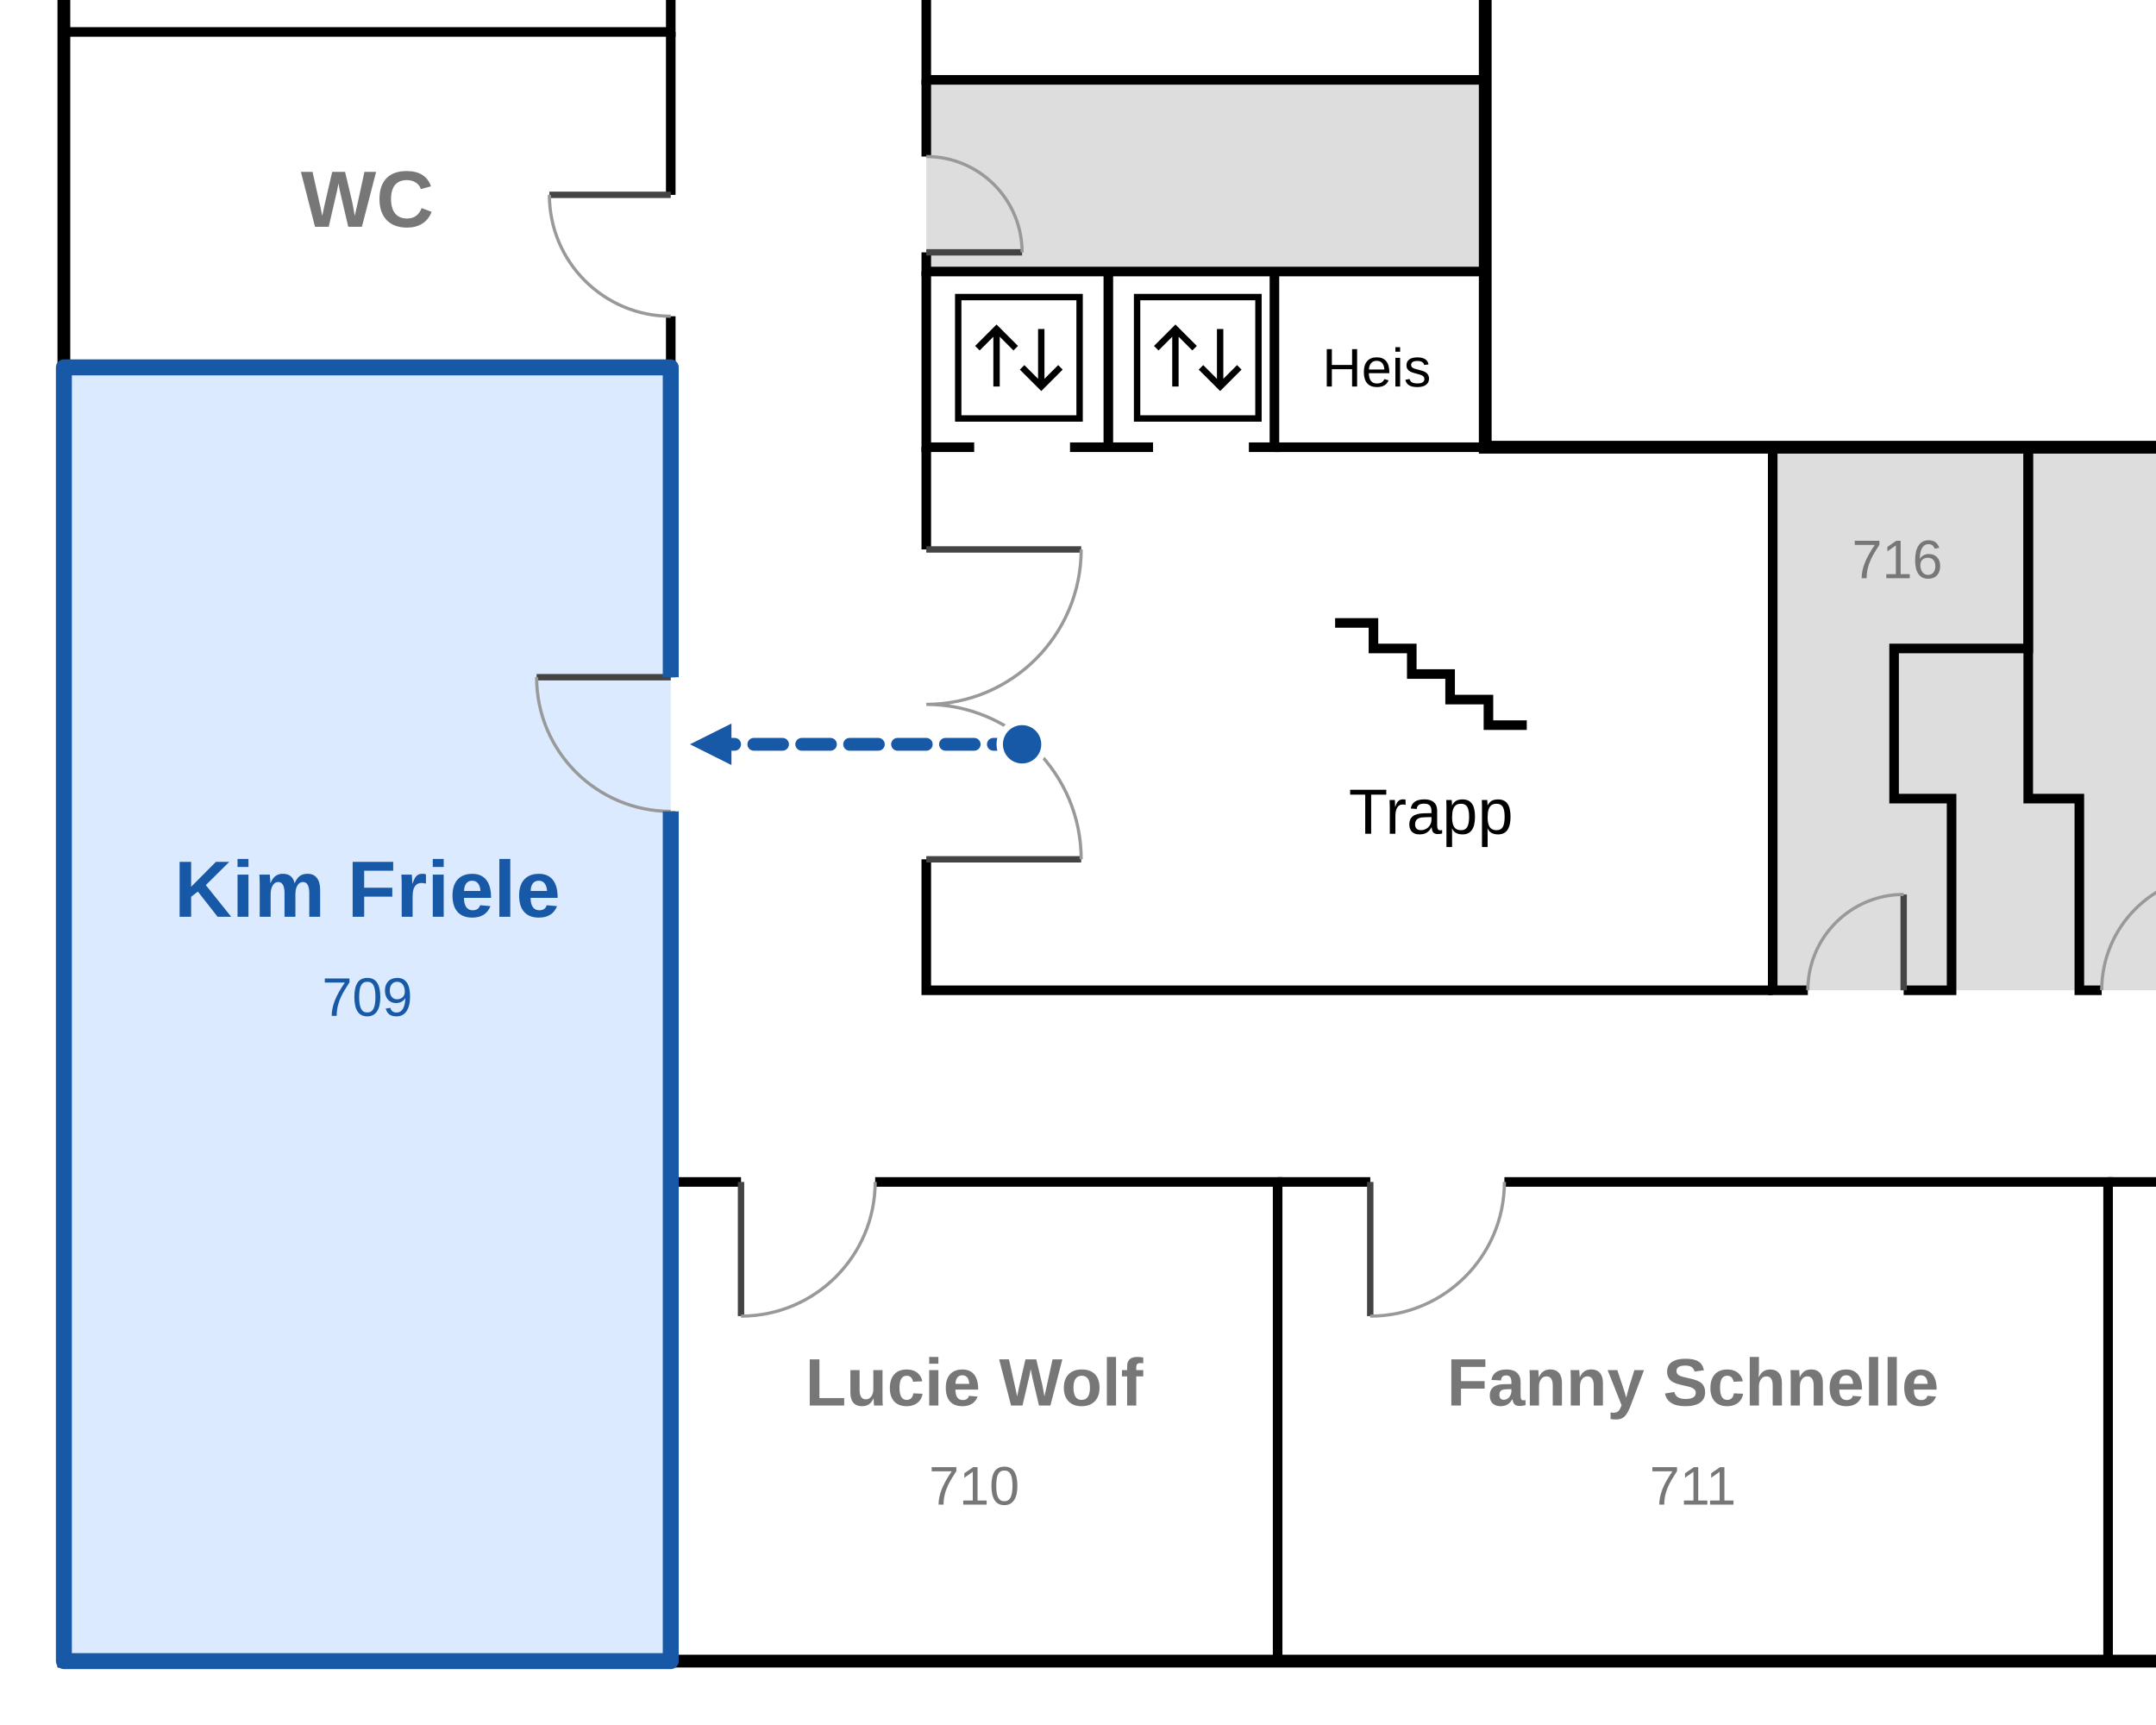
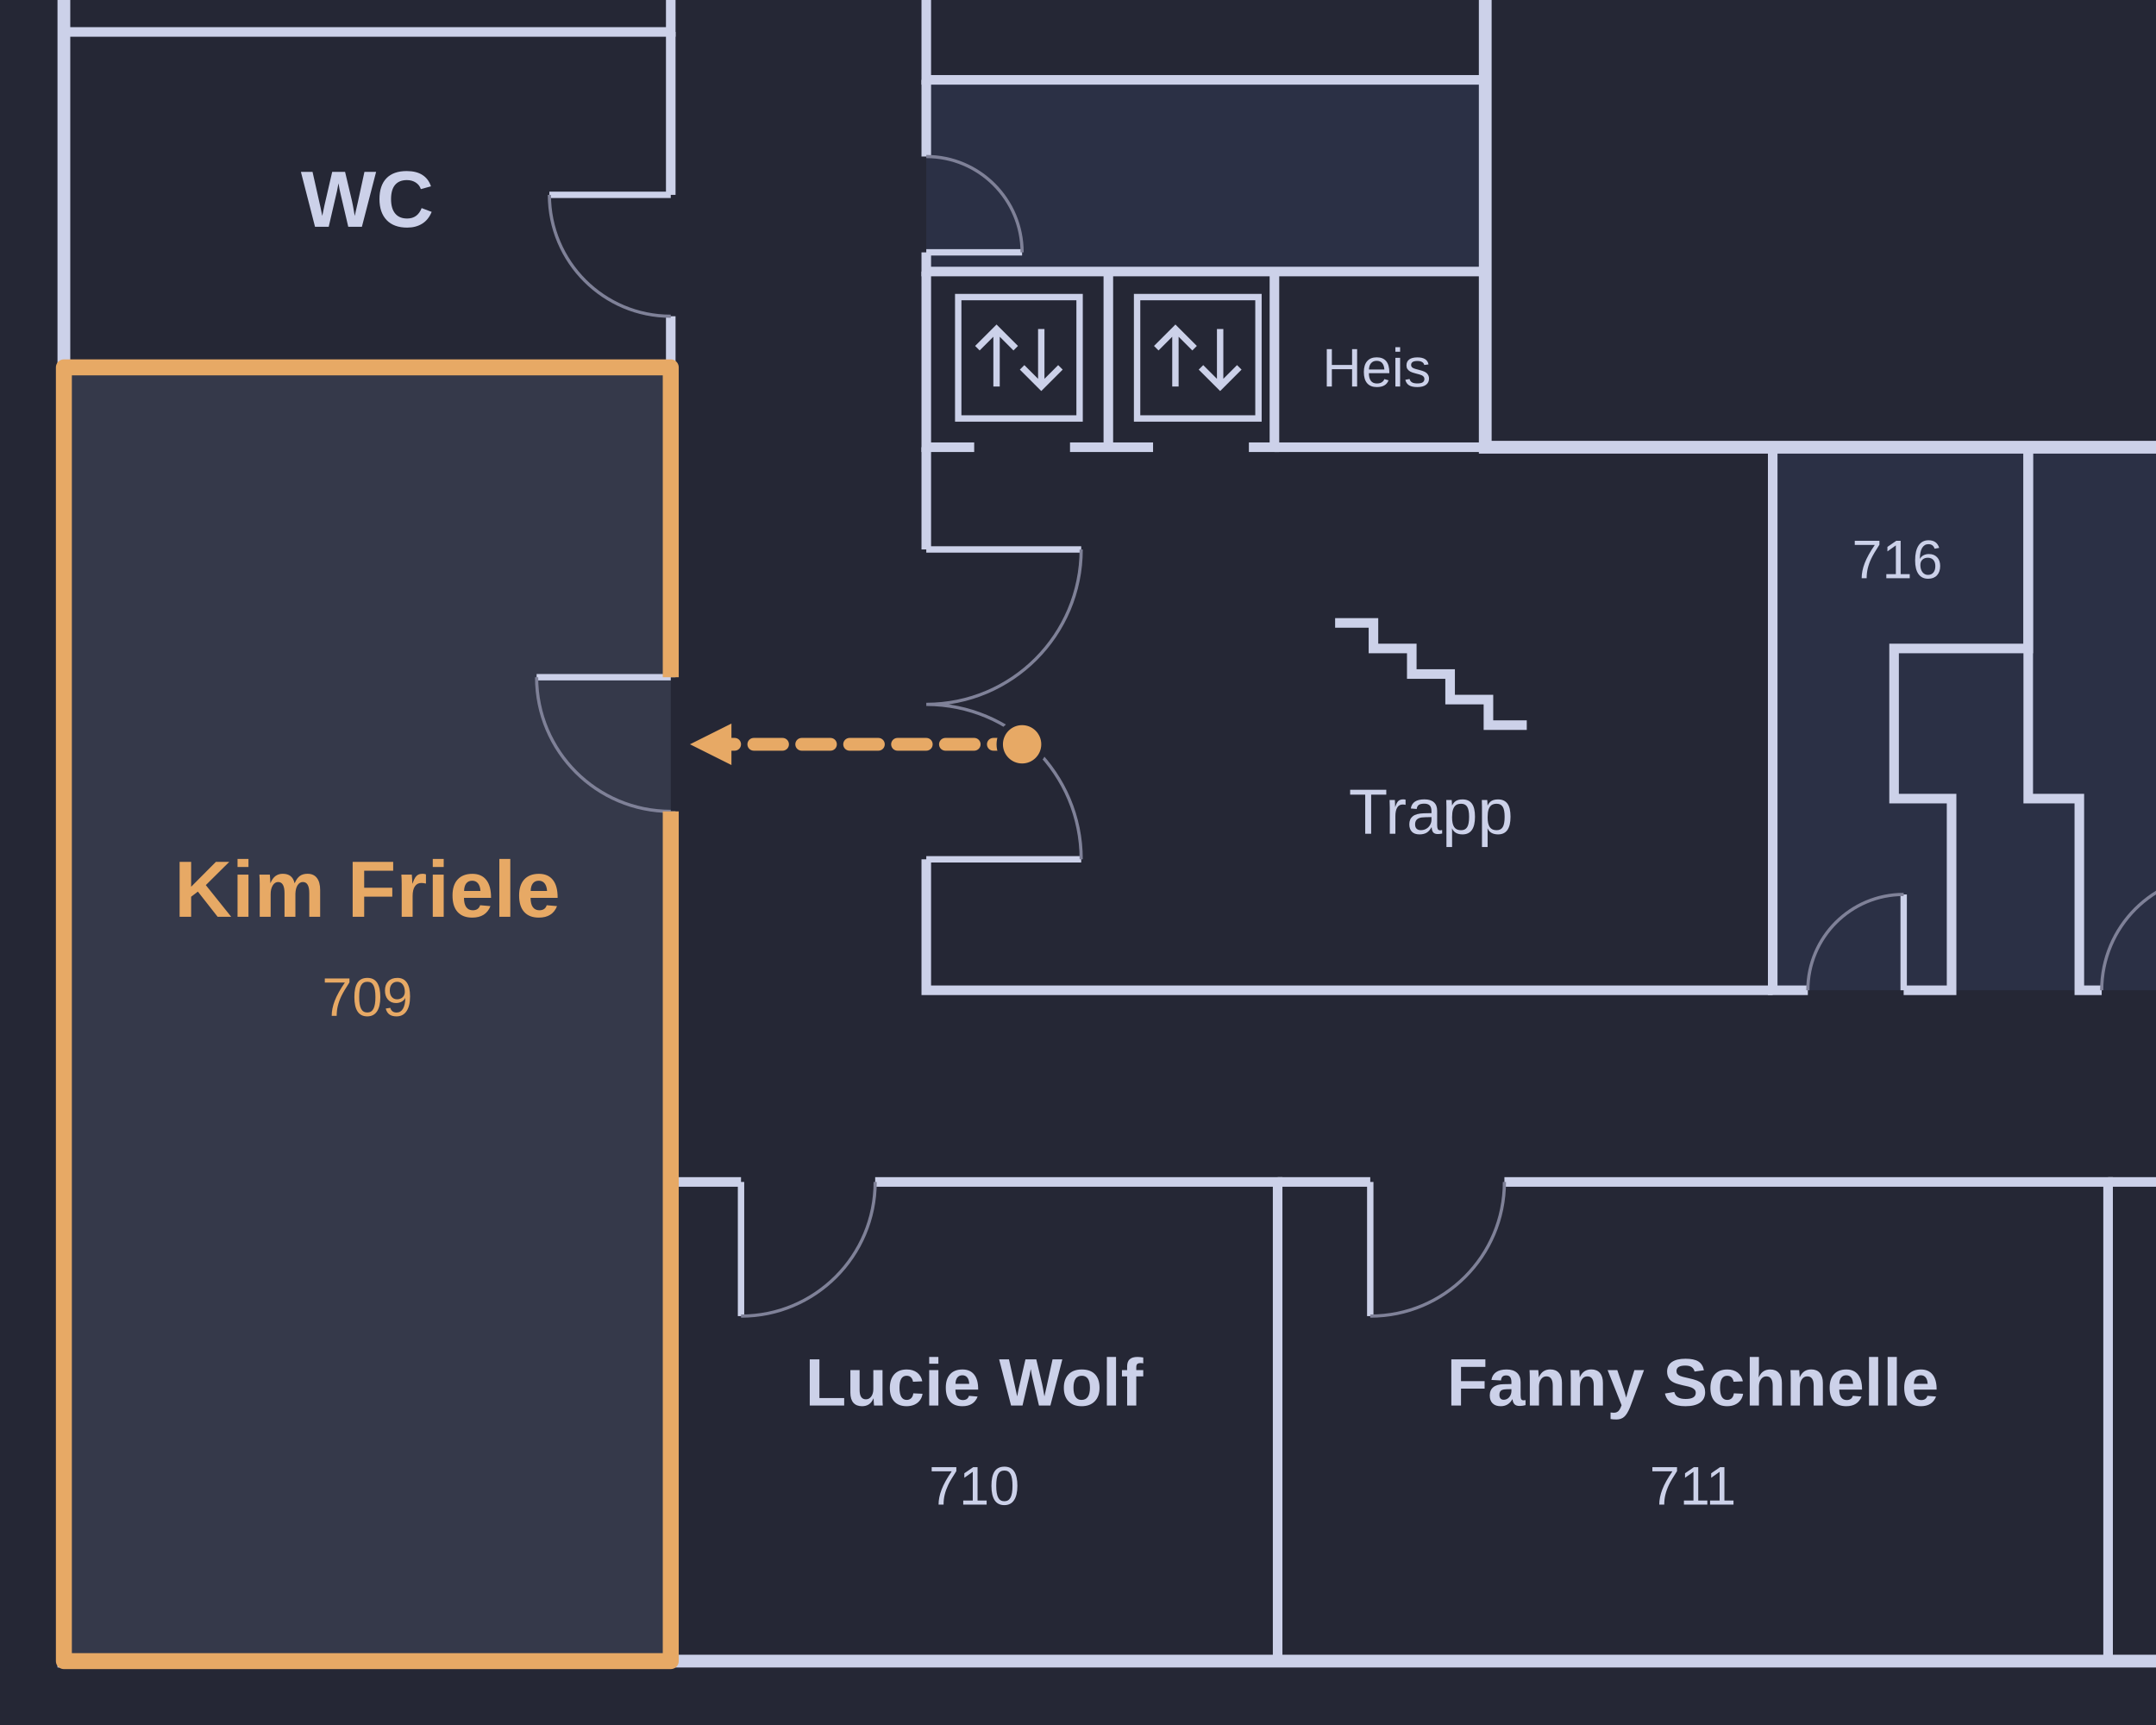
<svg xmlns="http://www.w3.org/2000/svg" xmlns:xlink="http://www.w3.org/1999/xlink" width="675" height="540" viewBox="0 110 675 540" role="img" aria-labelledby="room-709-map-title room-709-map-description" lang="nb">
  <defs>
-     <g id="room-709-stair-symbol" fill="none" stroke="black" stroke-width="3">
+     <g id="room-709-stair-symbol" fill="none" stroke="#ccd1e9" stroke-width="3">
      <path d="M 0,0 H 12 V 8 H 24 V 16 H 36 V 24 H 48 V 32 H 60" />
    </g>
-     <g id="room-709-lift-symbol" fill="none" stroke="black" stroke-width="2">
+     <g id="room-709-lift-symbol" fill="none" stroke="#ccd1e9" stroke-width="2">
      <rect width="38" height="38" />
      <path d="M 12,28 V 10 M 6,16 L 12,10 L 18,16                M 26,10 V 28 M 20,22 L 26,28 L 32,22" />
    </g>
    <clipPath id="room-709-map-crop">
      <rect x="0" y="110" width="675" height="540" />
    </clipPath>
    <marker id="room-709-route-arrow" markerUnits="userSpaceOnUse" markerWidth="13" markerHeight="13" viewBox="0 0 13 13" refX="12" refY="6.5" orient="auto">
-       <path d="M 0,0 L 13,6.5 L 0,13 Z" fill="#1759a6" />
+       <path d="M 0,0 L 13,6.5 L 0,13 Z" fill="#e7a965" />
    </marker>
  </defs>
-   <rect x="0" y="110" width="675" height="540" fill="white" />
+   <rect x="0" y="110" width="675" height="540" fill="#252735" />
  <g clip-path="url(#room-709-map-crop)">
-     <g font-family="Arial, Helvetica, sans-serif" fill="black" transform="translate(-30 -340)">
-       <g id="room-709-service-room-fills" fill="#dddddd">
+     <g font-family="Arial, Helvetica, sans-serif" fill="#ccd1e9" transform="translate(-30 -340)">
+       <g id="room-709-service-room-fills" fill="#2B3045">
        <rect x="585" y="590" width="160" height="170" />
        <rect x="320" y="475" width="175" height="60" />
      </g>
-       <g id="room-709-emergency-stairwell-fills" fill="#eeeeee">
+       <g id="room-709-emergency-stairwell-fills" fill="#35394a">
        <rect x="320" y="110" width="175" height="80" />
        <rect x="1000" y="590" width="150" height="170" />
      </g>
-       <rect id="room-709-destination-fill" x="50" y="565" width="190" height="405" fill="#dbeafe" />
-       <path id="room-709-outer-walls" d="M 50,110 H 495 V 590 H 1150 V 970 H 50 Z" fill="none" stroke="black" stroke-width="4" />
-       <g fill="none" stroke="black" stroke-width="3">
+       <rect id="room-709-destination-fill" x="50" y="565" width="190" height="405" fill="#35394a" />
+       <path id="room-709-outer-walls" d="M 50,110 H 495 V 590 H 1150 V 970 H 50 Z" fill="none" stroke="#ccd1e9" stroke-width="4" />
+       <g fill="none" stroke="#ccd1e9" stroke-width="3">
        <g id="room-709-room-707" data-room-number="707">
          <path d="M 240,110 V 268 M 240,310 V 460 H 50" />
        </g>
        <g id="room-709-room-706" data-room-number="706">
          <path d="M 495,190 H 320 V 268 M 320,310 V 345 H 495" />
        </g>
        <g id="room-709-room-705" data-room-number="705">
          <path d="M 320,345 V 388 M 320,430 V 475 H 495" />
        </g>
        <g id="room-709-room-710" data-room-number="710">
          <path d="M 240,970 V 820 H 262 M 304,820 H 430 V 970" />
        </g>
        <g id="room-709-room-711" data-room-number="711">
          <path d="M 430,820 H 459 M 501,820 H 690 V 970" />
        </g>
        <g id="room-709-room-712" data-room-number="712">
          <path d="M 690,820 H 810 M 852,820 H 950 V 970" />
        </g>
        <g id="room-709-room-713" data-room-number="713">
          <path d="M 950,820 H 978 M 1020,820 H 1150" />
        </g>
        <g id="room-709-room-714" data-room-number="714">
          <path d="M 745,590 V 760 H 793 M 835,760 H 1000 V 590" />
        </g>
        <g id="room-709-room-716" data-room-number="716">
          <path d="M 585,590 V 760 H 596 M 626,760 H 641 V 700                  H 623 V 653 H 665 V 590" />
        </g>
        <g id="room-709-room-709" data-room-number="709">
          <path d="M 240,565 V 662 M 240,704 V 820" />
        </g>
        <g id="room-709-wc-area">
          <path d="M 240,460 V 511 M 240,549 V 565 H 50" />
        </g>
        <g id="room-709-unlabelled-areas">
          <path d="M 320,475 V 499 M 320,529 V 535 H 495" />
          <path d="M 665,590 V 700 H 681 V 760 H 688 M 724,760 H 745" />
        </g>
        <g id="room-709-main-stairwell">
          <path d="M 429,590 H 585 M 320,590 V 622                  M 320,719 V 760 H 585" />
        </g>
        <g id="room-709-lift-area">
          <path d="M 320,535 V 590 H 335 M 365,590 H 391                  M 421,590 H 429 V 535 M 377,535 V 590" />
        </g>
        <g id="room-709-upper-stairwell">
          <path d="M 320,110 V 145 M 320,179 V 190" />
        </g>
        <g id="room-709-right-stairwell">
          <path d="M 1000,760 H 1079 M 1121,760 H 1150" />
        </g>
      </g>
      <g id="room-709-doors" fill="none">
        <g id="room-709-door-707" transform="translate(240 268) rotate(90)">
-           <path d="M 0,0 V 42" stroke="#444444" stroke-width="2" />
-           <path d="M 0,42 A 42,42 0 0 0 42,0" stroke="#999999" stroke-width="1" />
+           <path d="M 0,0 V 42" stroke="#ccd1e9" stroke-width="2" />
+           <path d="M 0,42 A 42,42 0 0 0 42,0" stroke="#7f8198" stroke-width="1" />
        </g>
        <g id="room-709-door-706" transform="translate(320 310) rotate(-90)">
-           <path d="M 0,0 V 42" stroke="#444444" stroke-width="2" />
-           <path d="M 0,42 A 42,42 0 0 0 42,0" stroke="#999999" stroke-width="1" />
+           <path d="M 0,0 V 42" stroke="#ccd1e9" stroke-width="2" />
+           <path d="M 0,42 A 42,42 0 0 0 42,0" stroke="#7f8198" stroke-width="1" />
        </g>
        <g id="room-709-door-705" transform="translate(320 430) rotate(-90)">
-           <path d="M 0,0 V 42" stroke="#444444" stroke-width="2" />
-           <path d="M 0,42 A 42,42 0 0 0 42,0" stroke="#999999" stroke-width="1" />
+           <path d="M 0,0 V 42" stroke="#ccd1e9" stroke-width="2" />
+           <path d="M 0,42 A 42,42 0 0 0 42,0" stroke="#7f8198" stroke-width="1" />
        </g>
        <g id="room-709-door-709-upper" transform="translate(240 662) rotate(90)">
-           <path d="M 0,0 V 42" stroke="#444444" stroke-width="2" />
-           <path d="M 0,42 A 42,42 0 0 0 42,0" stroke="#999999" stroke-width="1" />
+           <path d="M 0,0 V 42" stroke="#ccd1e9" stroke-width="2" />
+           <path d="M 0,42 A 42,42 0 0 0 42,0" stroke="#7f8198" stroke-width="1" />
        </g>
        <g id="room-709-door-wc" transform="translate(240 511) rotate(90)">
-           <path d="M 0,0 V 38" stroke="#444444" stroke-width="2" />
-           <path d="M 0,38 A 38,38 0 0 0 38,0" stroke="#999999" stroke-width="1" />
+           <path d="M 0,0 V 38" stroke="#ccd1e9" stroke-width="2" />
+           <path d="M 0,38 A 38,38 0 0 0 38,0" stroke="#7f8198" stroke-width="1" />
        </g>
        <g id="room-709-door-710" transform="translate(262 820) rotate(0)">
-           <path d="M 0,0 V 42" stroke="#444444" stroke-width="2" />
-           <path d="M 0,42 A 42,42 0 0 0 42,0" stroke="#999999" stroke-width="1" />
+           <path d="M 0,0 V 42" stroke="#ccd1e9" stroke-width="2" />
+           <path d="M 0,42 A 42,42 0 0 0 42,0" stroke="#7f8198" stroke-width="1" />
        </g>
        <g id="room-709-door-711" transform="translate(459 820) rotate(0)">
-           <path d="M 0,0 V 42" stroke="#444444" stroke-width="2" />
-           <path d="M 0,42 A 42,42 0 0 0 42,0" stroke="#999999" stroke-width="1" />
+           <path d="M 0,0 V 42" stroke="#ccd1e9" stroke-width="2" />
+           <path d="M 0,42 A 42,42 0 0 0 42,0" stroke="#7f8198" stroke-width="1" />
        </g>
        <g id="room-709-door-712" transform="translate(810 820) rotate(0)">
-           <path d="M 0,0 V 42" stroke="#444444" stroke-width="2" />
-           <path d="M 0,42 A 42,42 0 0 0 42,0" stroke="#999999" stroke-width="1" />
+           <path d="M 0,0 V 42" stroke="#ccd1e9" stroke-width="2" />
+           <path d="M 0,42 A 42,42 0 0 0 42,0" stroke="#7f8198" stroke-width="1" />
        </g>
        <g id="room-709-door-713" transform="translate(978 820) rotate(0)">
-           <path d="M 0,0 V 42" stroke="#444444" stroke-width="2" />
-           <path d="M 0,42 A 42,42 0 0 0 42,0" stroke="#999999" stroke-width="1" />
+           <path d="M 0,0 V 42" stroke="#ccd1e9" stroke-width="2" />
+           <path d="M 0,42 A 42,42 0 0 0 42,0" stroke="#7f8198" stroke-width="1" />
        </g>
        <g id="room-709-door-714-left" transform="translate(835 760) rotate(180)">
-           <path d="M 0,0 V 42" stroke="#444444" stroke-width="2" />
-           <path d="M 0,42 A 42,42 0 0 0 42,0" stroke="#999999" stroke-width="1" />
+           <path d="M 0,0 V 42" stroke="#ccd1e9" stroke-width="2" />
+           <path d="M 0,42 A 42,42 0 0 0 42,0" stroke="#7f8198" stroke-width="1" />
        </g>
        <g id="room-709-door-716" transform="translate(626 760) rotate(180)">
-           <path d="M 0,0 V 30" stroke="#444444" stroke-width="2" />
-           <path d="M 0,30 A 30,30 0 0 0 30,0" stroke="#999999" stroke-width="1" />
+           <path d="M 0,0 V 30" stroke="#ccd1e9" stroke-width="2" />
+           <path d="M 0,30 A 30,30 0 0 0 30,0" stroke="#7f8198" stroke-width="1" />
        </g>
        <g id="room-709-door-service-by-714" transform="translate(724 760) rotate(180)">
-           <path d="M 0,0 V 36" stroke="#444444" stroke-width="2" />
-           <path d="M 0,36 A 36,36 0 0 0 36,0" stroke="#999999" stroke-width="1" />
+           <path d="M 0,0 V 36" stroke="#ccd1e9" stroke-width="2" />
+           <path d="M 0,36 A 36,36 0 0 0 36,0" stroke="#7f8198" stroke-width="1" />
        </g>
        <g id="room-709-door-service-by-705" transform="translate(320 529) rotate(-90)">
-           <path d="M 0,0 V 30" stroke="#444444" stroke-width="2" />
-           <path d="M 0,30 A 30,30 0 0 0 30,0" stroke="#999999" stroke-width="1" />
+           <path d="M 0,0 V 30" stroke="#ccd1e9" stroke-width="2" />
+           <path d="M 0,30 A 30,30 0 0 0 30,0" stroke="#7f8198" stroke-width="1" />
        </g>
        <g id="room-709-door-upper-emergency" transform="translate(320 179) rotate(-90)">
-           <path d="M 0,0 V 34" stroke="#444444" stroke-width="2" />
-           <path d="M 0,34 A 34,34 0 0 0 34,0" stroke="#999999" stroke-width="1" />
+           <path d="M 0,0 V 34" stroke="#ccd1e9" stroke-width="2" />
+           <path d="M 0,34 A 34,34 0 0 0 34,0" stroke="#7f8198" stroke-width="1" />
        </g>
        <g id="room-709-door-right-emergency" transform="translate(1121 760) rotate(180)">
-           <path d="M 0,0 V 42" stroke="#444444" stroke-width="2" />
-           <path d="M 0,42 A 42,42 0 0 0 42,0" stroke="#999999" stroke-width="1" />
+           <path d="M 0,0 V 42" stroke="#ccd1e9" stroke-width="2" />
+           <path d="M 0,42 A 42,42 0 0 0 42,0" stroke="#7f8198" stroke-width="1" />
        </g>
        <g id="room-709-main-stairwell-double-door">
-           <path d="M 320,622 H 368.5 M 320,719 H 368.5" stroke="#444444" stroke-width="2" />
-           <path d="M 368.5,622 A 48.5,48.5 0 0 1 320,670.5 M 368.5,719 A 48.5,48.5 0 0 0 320,670.5" stroke="#999999" stroke-width="1" />
-         </g>
-       </g>
-       <path id="room-709-destination-outline" d="M 240,662 V 565 H 50 V 970 H 240 V 704" fill="none" stroke="#1759a6" stroke-width="5" stroke-linejoin="round" />
-       <g id="room-709-room-labels" font-size="21" text-anchor="middle" fill="#777777">
+           <path d="M 320,622 H 368.5 M 320,719 H 368.5" stroke="#ccd1e9" stroke-width="2" />
+           <path d="M 368.5,622 A 48.5,48.5 0 0 1 320,670.5 M 368.5,719 A 48.5,48.5 0 0 0 320,670.5" stroke="#7f8198" stroke-width="1" />
+         </g>
+       </g>
+       <path id="room-709-destination-outline" d="M 240,662 V 565 H 50 V 970 H 240 V 704" fill="none" stroke="#e7a965" stroke-width="5" stroke-linejoin="round" />
+       <g id="room-709-room-labels" font-size="21" text-anchor="middle" fill="#ccd1e9">
        <g id="room-709-label-707">
          <text x="145" y="266" font-weight="bold">
            <tspan x="145" dy="0">Torborg</tspan>
            <tspan x="145" dy="27">Nedraas</tspan>
          </text>
          <text x="145" y="324" font-size="17">707</text>
        </g>
        <g id="room-709-label-706">
          <text x="408" y="247" font-weight="bold">
            <tspan x="408" dy="0">Marie</tspan>
            <tspan x="408" dy="27">Monsen</tspan>
          </text>
          <text x="408" y="305" font-size="17">706</text>
        </g>
        <g id="room-709-label-705">
          <text x="408" y="385" font-weight="bold">
            <tspan x="408" dy="0">Amalie</tspan>
            <tspan x="408" dy="27">Hansen</tspan>
          </text>
          <text x="408" y="443" font-size="17">705</text>
        </g>
-         <g id="room-709-label-709" fill="#1759a6" font-size="25">
+         <g id="room-709-label-709" fill="#e7a965" font-size="25">
          <text x="145" y="737" font-weight="bold">
            <tspan x="145" dy="0">Kim Friele</tspan>
          </text>
          <text x="145" y="768" font-size="17">709</text>
        </g>
        <g id="room-709-label-710">
          <text x="335" y="890" font-weight="bold">
            <tspan x="335" dy="0">Lucie Wolf</tspan>
          </text>
          <text x="335" y="921" font-size="17">710</text>
        </g>
        <g id="room-709-label-711">
          <text x="560" y="890" font-weight="bold">
            <tspan x="560" dy="0">Fanny Schnelle</tspan>
          </text>
          <text x="560" y="921" font-size="17">711</text>
        </g>
        <g id="room-709-label-712">
          <text x="820" y="890" font-weight="bold">
            <tspan x="820" dy="0">Amalie Skram</tspan>
          </text>
          <text x="820" y="921" font-size="17">712</text>
        </g>
        <g id="room-709-label-713">
          <text x="1050" y="890" font-weight="bold">
            <tspan x="1050" dy="0">Anne Gullestad</tspan>
          </text>
          <text x="1050" y="921" font-size="17">713</text>
        </g>
        <g id="room-709-label-714">
          <text x="873" y="671" font-weight="bold">
            <tspan x="873" dy="0">Valborg Platou</tspan>
          </text>
          <text x="873" y="702" font-size="17">714</text>
        </g>
-         <text id="room-709-label-716" x="624" y="631" font-size="17" fill="#777777">716</text>
+         <text id="room-709-label-716" x="624" y="631" font-size="17" fill="#ccd1e9">716</text>
        <text id="room-709-label-wc" x="145" y="521" font-size="25" font-weight="bold">WC</text>
      </g>
      <g id="room-709-stairs-and-lifts" font-size="20" text-anchor="middle">
        <g id="room-709-upper-emergency-exit" opacity="0.55">
          <use xlink:href="#room-709-stair-symbol" x="379" y="121" />
          <text x="408" y="179" font-size="17">Nødutgang</text>
        </g>
        <use xlink:href="#room-709-lift-symbol" x="330" y="543" />
        <use xlink:href="#room-709-lift-symbol" x="386" y="543" />
        <text x="461" y="571" font-size="17">Heis</text>
        <use xlink:href="#room-709-stair-symbol" x="448" y="645" />
        <text x="478" y="711">Trapp</text>
        <g id="room-709-right-emergency-exit" opacity="0.55">
          <use xlink:href="#room-709-stair-symbol" x="1045" y="625" />
          <text x="1075" y="698" font-size="17">Nødutgang</text>
        </g>
      </g>
      <g id="room-709-route" fill="none" stroke-linejoin="round" stroke-linecap="round">
-         <path d="M 350,683 H 247" stroke="white" stroke-width="8" />
-         <path d="M 350,683 H 247" stroke="#1759a6" stroke-width="4" stroke-dasharray="9 6" marker-end="url(#room-709-route-arrow)" />
-         <circle cx="350" cy="683" r="7" fill="#1759a6" stroke="white" stroke-width="2" />
+         <path d="M 350,683 H 247" stroke="#252735" stroke-width="8" />
+         <path d="M 350,683 H 247" stroke="#e7a965" stroke-width="4" stroke-dasharray="9 6" marker-end="url(#room-709-route-arrow)" />
+         <circle cx="350" cy="683" r="7" fill="#e7a965" stroke="#252735" stroke-width="2" />
      </g>
    </g>
  </g>
</svg>
